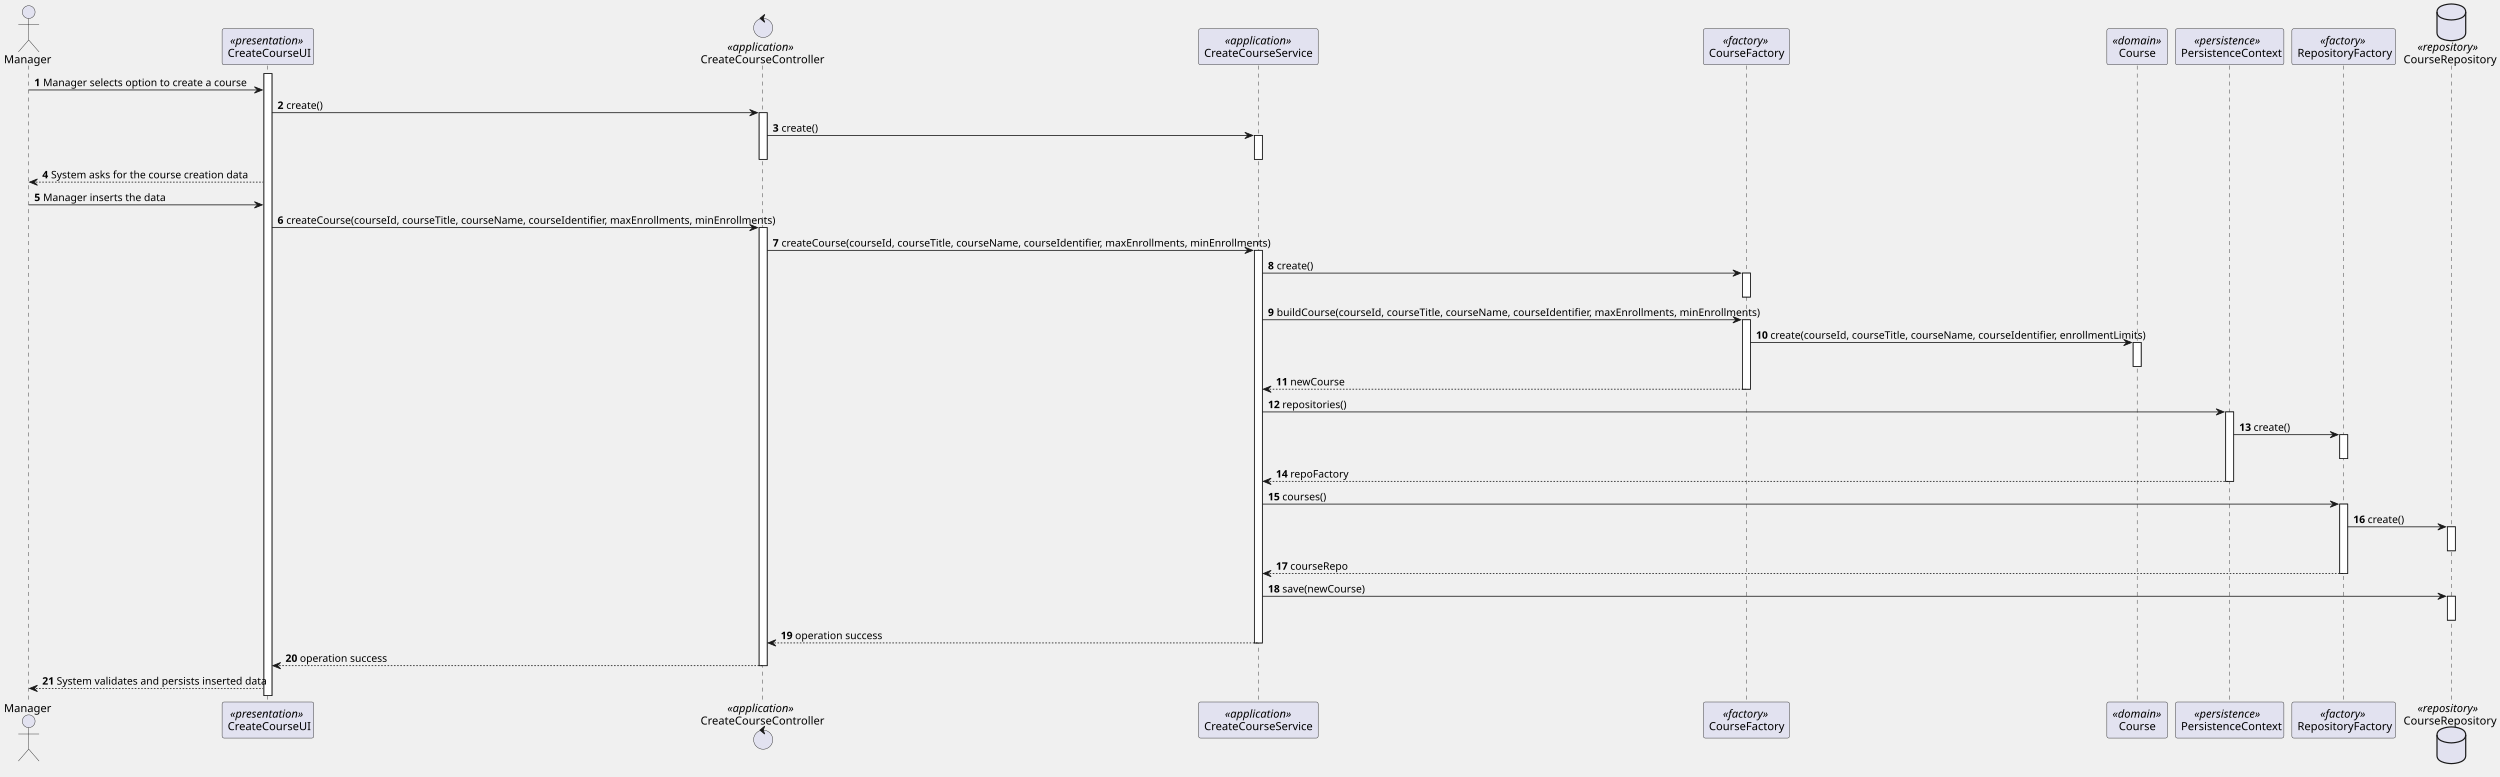
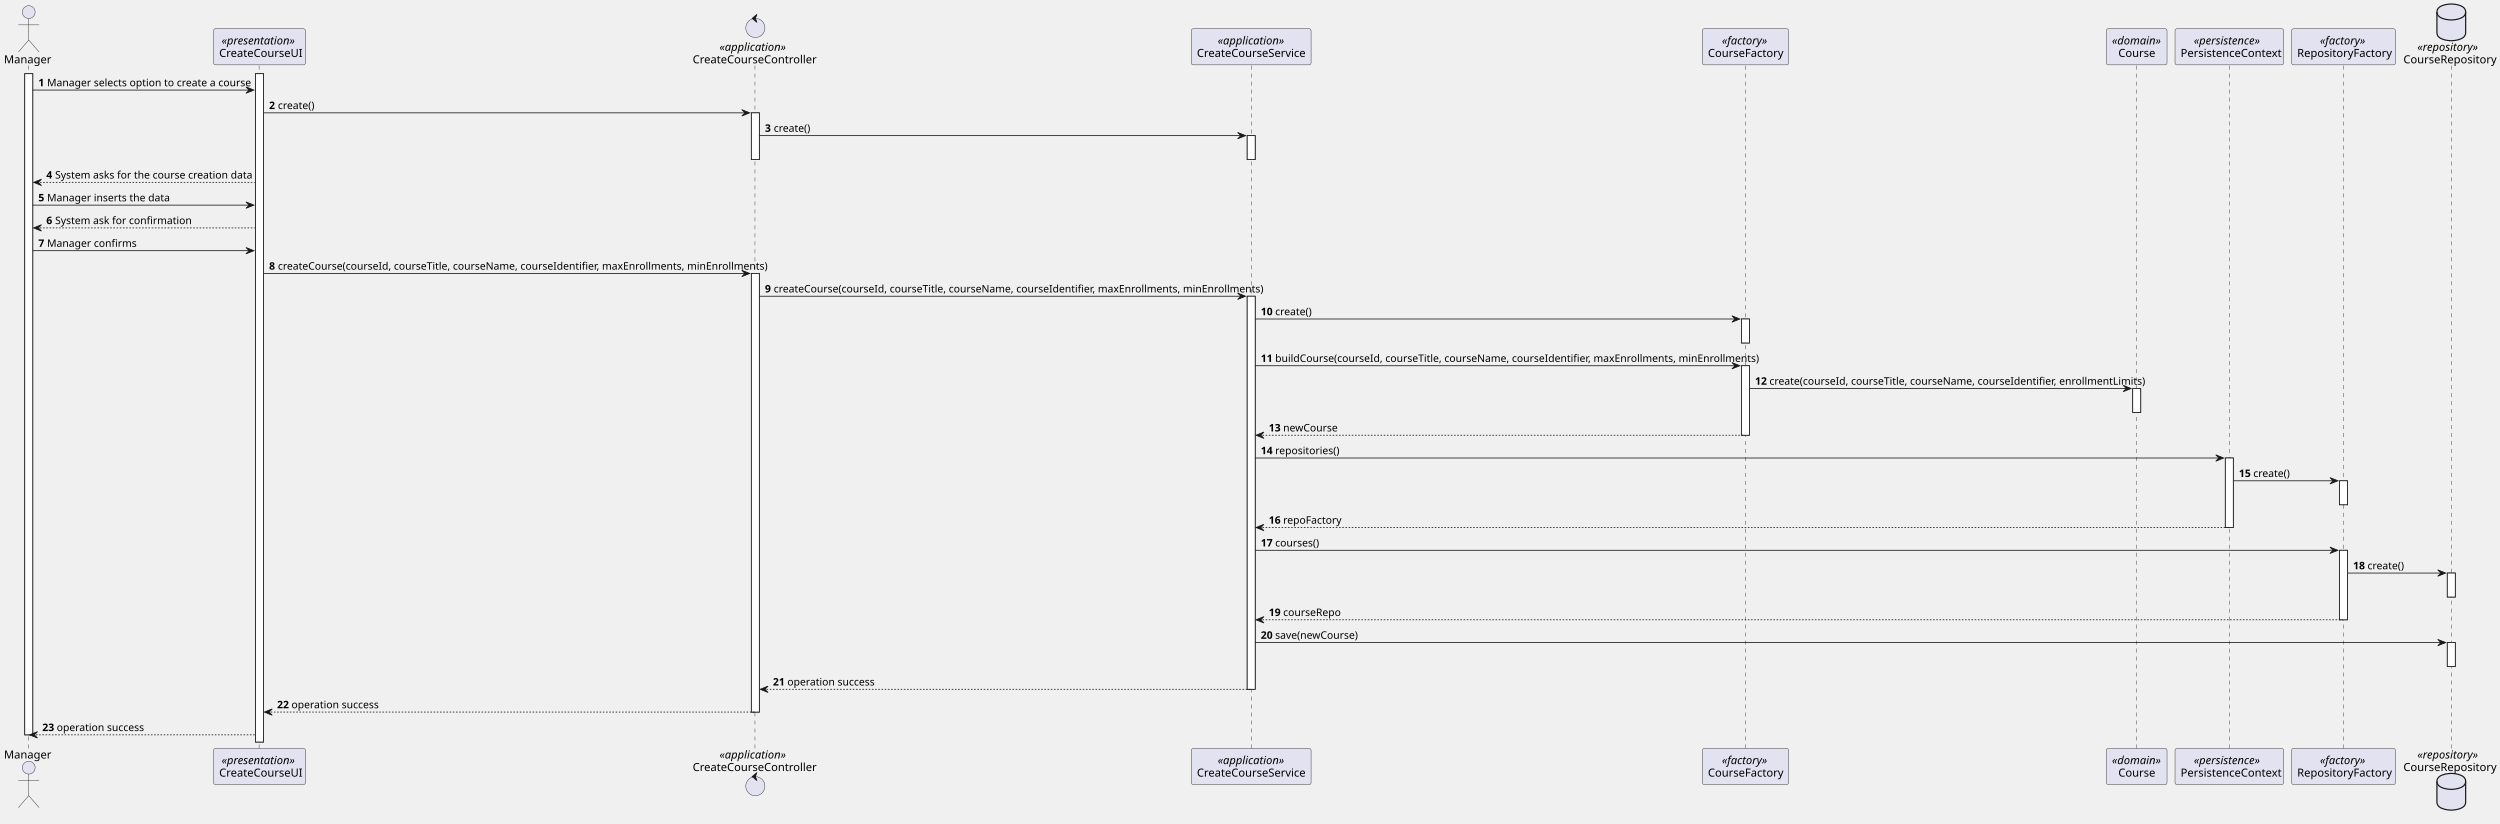
- <svg xmlns="http://www.w3.org/2000/svg" contentStyleType="text/css" height="974px" preserveAspectRatio="none" style="width:3135px;height:974px;background:#FFFFFF;" version="1.1" viewBox="0 0 3135 974" width="3135px" zoomAndPan="magnify">
+ <svg xmlns="http://www.w3.org/2000/svg" contentStyleType="text/css" height="1031px" preserveAspectRatio="none" style="width:3131px;height:1031px;background:#FFFFFF;" version="1.1" viewBox="0 0 3131 1031" width="3131px" zoomAndPan="magnify">
  <defs />
  <g>
-     <rect fill="#FFFFFF" height="779.992" style="stroke:#181818;stroke-width:1.0;" width="10" x="331" y="92.281" />
-     <rect fill="#FFFFFF" height="58.523" style="stroke:#181818;stroke-width:1.0;" width="10" x="952" y="141.328" />
-     <rect fill="#FFFFFF" height="549.328" style="stroke:#181818;stroke-width:1.0;" width="10" x="952" y="285.422" />
-     <rect fill="#FFFFFF" height="30" style="stroke:#181818;stroke-width:1.0;" width="10" x="1573" y="169.852" />
-     <rect fill="#FFFFFF" height="492.281" style="stroke:#181818;stroke-width:1.0;" width="10" x="1573" y="313.945" />
-     <rect fill="#FFFFFF" height="30" style="stroke:#181818;stroke-width:1.0;" width="10" x="2185" y="342.469" />
-     <rect fill="#FFFFFF" height="87.047" style="stroke:#181818;stroke-width:1.0;" width="10" x="2185" y="400.992" />
-     <rect fill="#FFFFFF" height="30" style="stroke:#181818;stroke-width:1.0;" width="10" x="2675" y="429.516" />
-     <rect fill="#FFFFFF" height="87.047" style="stroke:#181818;stroke-width:1.0;" width="10" x="2791" y="516.562" />
-     <rect fill="#FFFFFF" height="30" style="stroke:#181818;stroke-width:1.0;" width="10" x="2934" y="545.086" />
-     <rect fill="#FFFFFF" height="87.047" style="stroke:#181818;stroke-width:1.0;" width="10" x="2934" y="632.133" />
-     <rect fill="#FFFFFF" height="30" style="stroke:#181818;stroke-width:1.0;" width="10" x="3069" y="660.656" />
-     <rect fill="#FFFFFF" height="30" style="stroke:#181818;stroke-width:1.0;" width="10" x="3069" y="747.703" />
-     <line style="stroke:#181818;stroke-width:0.5;stroke-dasharray:5.0,5.0;" x1="36" x2="36" y1="82.281" y2="881.273" />
-     <line style="stroke:#181818;stroke-width:0.5;stroke-dasharray:5.0,5.0;" x1="335.5" x2="335.5" y1="82.281" y2="881.273" />
-     <line style="stroke:#181818;stroke-width:0.5;stroke-dasharray:5.0,5.0;" x1="956.5" x2="956.5" y1="82.281" y2="881.273" />
-     <line style="stroke:#181818;stroke-width:0.5;stroke-dasharray:5.0,5.0;" x1="1578" x2="1578" y1="82.281" y2="881.273" />
-     <line style="stroke:#181818;stroke-width:0.5;stroke-dasharray:5.0,5.0;" x1="2190" x2="2190" y1="82.281" y2="881.273" />
-     <line style="stroke:#181818;stroke-width:0.5;stroke-dasharray:5.0,5.0;" x1="2680" x2="2680" y1="82.281" y2="881.273" />
-     <line style="stroke:#181818;stroke-width:0.5;stroke-dasharray:5.0,5.0;" x1="2796" x2="2796" y1="82.281" y2="881.273" />
-     <line style="stroke:#181818;stroke-width:0.5;stroke-dasharray:5.0,5.0;" x1="2939" x2="2939" y1="82.281" y2="881.273" />
-     <line style="stroke:#181818;stroke-width:0.5;stroke-dasharray:5.0,5.0;" x1="3074" x2="3074" y1="82.281" y2="881.273" />
+     <rect fill="#FFFFFF" height="828.039" style="stroke:#181818;stroke-width:1.0;" width="10" x="31" y="92.281" />
+     <rect fill="#FFFFFF" height="837.039" style="stroke:#181818;stroke-width:1.0;" width="10" x="320" y="92.281" />
+     <rect fill="#FFFFFF" height="58.523" style="stroke:#181818;stroke-width:1.0;" width="10" x="941" y="141.328" />
+     <rect fill="#FFFFFF" height="549.328" style="stroke:#181818;stroke-width:1.0;" width="10" x="941" y="342.469" />
+     <rect fill="#FFFFFF" height="30" style="stroke:#181818;stroke-width:1.0;" width="10" x="1562" y="169.852" />
+     <rect fill="#FFFFFF" height="492.281" style="stroke:#181818;stroke-width:1.0;" width="10" x="1562" y="370.992" />
+     <rect fill="#FFFFFF" height="30" style="stroke:#181818;stroke-width:1.0;" width="10" x="2181" y="399.516" />
+     <rect fill="#FFFFFF" height="87.047" style="stroke:#181818;stroke-width:1.0;" width="10" x="2181" y="458.039" />
+     <rect fill="#FFFFFF" height="30" style="stroke:#181818;stroke-width:1.0;" width="10" x="2671" y="486.562" />
+     <rect fill="#FFFFFF" height="87.047" style="stroke:#181818;stroke-width:1.0;" width="10" x="2787" y="573.609" />
+     <rect fill="#FFFFFF" height="30" style="stroke:#181818;stroke-width:1.0;" width="10" x="2930" y="602.133" />
+     <rect fill="#FFFFFF" height="87.047" style="stroke:#181818;stroke-width:1.0;" width="10" x="2930" y="689.18" />
+     <rect fill="#FFFFFF" height="30" style="stroke:#181818;stroke-width:1.0;" width="10" x="3065" y="717.703" />
+     <rect fill="#FFFFFF" height="30" style="stroke:#181818;stroke-width:1.0;" width="10" x="3065" y="804.75" />
+     <line style="stroke:#181818;stroke-width:0.5;stroke-dasharray:5.0,5.0;" x1="36" x2="36" y1="82.281" y2="938.32" />
+     <line style="stroke:#181818;stroke-width:0.5;stroke-dasharray:5.0,5.0;" x1="324.5" x2="324.5" y1="82.281" y2="938.32" />
+     <line style="stroke:#181818;stroke-width:0.5;stroke-dasharray:5.0,5.0;" x1="945.5" x2="945.5" y1="82.281" y2="938.32" />
+     <line style="stroke:#181818;stroke-width:0.5;stroke-dasharray:5.0,5.0;" x1="1567" x2="1567" y1="82.281" y2="938.32" />
+     <line style="stroke:#181818;stroke-width:0.5;stroke-dasharray:5.0,5.0;" x1="2186" x2="2186" y1="82.281" y2="938.32" />
+     <line style="stroke:#181818;stroke-width:0.5;stroke-dasharray:5.0,5.0;" x1="2676" x2="2676" y1="82.281" y2="938.32" />
+     <line style="stroke:#181818;stroke-width:0.5;stroke-dasharray:5.0,5.0;" x1="2792" x2="2792" y1="82.281" y2="938.32" />
+     <line style="stroke:#181818;stroke-width:0.5;stroke-dasharray:5.0,5.0;" x1="2935" x2="2935" y1="82.281" y2="938.32" />
+     <line style="stroke:#181818;stroke-width:0.5;stroke-dasharray:5.0,5.0;" x1="3070" x2="3070" y1="82.281" y2="938.32" />
    <text fill="#000000" font-family="sans-serif" font-size="14" lengthAdjust="spacing" textLength="56" x="5" y="79.314">Manager</text>
    <ellipse cx="36" cy="15.141" fill="#E2E2F0" rx="8" ry="8" style="stroke:#181818;stroke-width:0.5;" />
    <path d="M36,23.141 L36,50.141 M23,31.141 L49,31.141 M36,50.141 L23,65.141 M36,50.141 L49,65.141 " fill="none" style="stroke:#181818;stroke-width:0.5;" />
-     <text fill="#000000" font-family="sans-serif" font-size="14" lengthAdjust="spacing" textLength="56" x="5" y="892.947">Manager</text>
-     <ellipse cx="36" cy="904.414" fill="#E2E2F0" rx="8" ry="8" style="stroke:#181818;stroke-width:0.5;" />
-     <path d="M36,912.414 L36,939.414 M23,920.414 L49,920.414 M36,939.414 L23,954.414 M36,939.414 L49,954.414 " fill="none" style="stroke:#181818;stroke-width:0.5;" />
-     <rect fill="#E2E2F0" height="45.281" rx="2.5" ry="2.5" style="stroke:#181818;stroke-width:0.5;" width="115" x="278.5" y="36" />
-     <text fill="#000000" font-family="sans-serif" font-size="14" font-style="italic" lengthAdjust="spacing" textLength="95" x="288.5" y="55.674">«presentation»</text>
-     <text fill="#000000" font-family="sans-serif" font-size="14" lengthAdjust="spacing" textLength="101" x="285.5" y="71.314">CreateCourseUI</text>
-     <rect fill="#E2E2F0" height="45.281" rx="2.5" ry="2.5" style="stroke:#181818;stroke-width:0.5;" width="115" x="278.5" y="880.273" />
-     <text fill="#000000" font-family="sans-serif" font-size="14" font-style="italic" lengthAdjust="spacing" textLength="95" x="288.5" y="899.947">«presentation»</text>
-     <text fill="#000000" font-family="sans-serif" font-size="14" lengthAdjust="spacing" textLength="101" x="285.5" y="915.588">CreateCourseUI</text>
-     <text fill="#000000" font-family="sans-serif" font-size="14" font-style="italic" lengthAdjust="spacing" textLength="84" x="912" y="63.674">«application»</text>
-     <text fill="#000000" font-family="sans-serif" font-size="14" lengthAdjust="spacing" textLength="151" x="878.5" y="79.314">CreateCourseController</text>
-     <ellipse cx="957" cy="35" fill="#E2E2F0" rx="12" ry="12" style="stroke:#181818;stroke-width:0.5;" />
-     <polygon fill="#181818" points="953,23,959,18,957,23,959,28,953,23" style="stroke:#181818;stroke-width:1.0;" />
-     <text fill="#000000" font-family="sans-serif" font-size="14" font-style="italic" lengthAdjust="spacing" textLength="84" x="912" y="892.947">«application»</text>
-     <text fill="#000000" font-family="sans-serif" font-size="14" lengthAdjust="spacing" textLength="151" x="878.5" y="908.588">CreateCourseController</text>
-     <ellipse cx="957" cy="927.555" fill="#E2E2F0" rx="12" ry="12" style="stroke:#181818;stroke-width:0.5;" />
-     <polygon fill="#181818" points="953,915.555,959,910.555,957,915.555,959,920.555,953,915.555" style="stroke:#181818;stroke-width:1.0;" />
-     <rect fill="#E2E2F0" height="45.281" rx="2.5" ry="2.5" style="stroke:#181818;stroke-width:0.5;" width="150" x="1503" y="36" />
-     <text fill="#000000" font-family="sans-serif" font-size="14" font-style="italic" lengthAdjust="spacing" textLength="84" x="1536" y="55.674">«application»</text>
-     <text fill="#000000" font-family="sans-serif" font-size="14" lengthAdjust="spacing" textLength="136" x="1510" y="71.314">CreateCourseService</text>
-     <rect fill="#E2E2F0" height="45.281" rx="2.5" ry="2.5" style="stroke:#181818;stroke-width:0.5;" width="150" x="1503" y="880.273" />
-     <text fill="#000000" font-family="sans-serif" font-size="14" font-style="italic" lengthAdjust="spacing" textLength="84" x="1536" y="899.947">«application»</text>
-     <text fill="#000000" font-family="sans-serif" font-size="14" lengthAdjust="spacing" textLength="136" x="1510" y="915.588">CreateCourseService</text>
-     <rect fill="#E2E2F0" height="45.281" rx="2.5" ry="2.5" style="stroke:#181818;stroke-width:0.5;" width="108" x="2136" y="36" />
-     <text fill="#000000" font-family="sans-serif" font-size="14" font-style="italic" lengthAdjust="spacing" textLength="59" x="2160.5" y="55.674">«factory»</text>
-     <text fill="#000000" font-family="sans-serif" font-size="14" lengthAdjust="spacing" textLength="94" x="2143" y="71.314">CourseFactory</text>
-     <rect fill="#E2E2F0" height="45.281" rx="2.5" ry="2.5" style="stroke:#181818;stroke-width:0.5;" width="108" x="2136" y="880.273" />
-     <text fill="#000000" font-family="sans-serif" font-size="14" font-style="italic" lengthAdjust="spacing" textLength="59" x="2160.5" y="899.947">«factory»</text>
-     <text fill="#000000" font-family="sans-serif" font-size="14" lengthAdjust="spacing" textLength="94" x="2143" y="915.588">CourseFactory</text>
-     <rect fill="#E2E2F0" height="45.281" rx="2.5" ry="2.5" style="stroke:#181818;stroke-width:0.5;" width="76" x="2642" y="36" />
-     <text fill="#000000" font-family="sans-serif" font-size="14" font-style="italic" lengthAdjust="spacing" textLength="62" x="2649" y="55.674">«domain»</text>
-     <text fill="#000000" font-family="sans-serif" font-size="14" lengthAdjust="spacing" textLength="46" x="2657" y="71.314">Course</text>
-     <rect fill="#E2E2F0" height="45.281" rx="2.5" ry="2.5" style="stroke:#181818;stroke-width:0.5;" width="76" x="2642" y="880.273" />
-     <text fill="#000000" font-family="sans-serif" font-size="14" font-style="italic" lengthAdjust="spacing" textLength="62" x="2649" y="899.947">«domain»</text>
-     <text fill="#000000" font-family="sans-serif" font-size="14" lengthAdjust="spacing" textLength="46" x="2657" y="915.588">Course</text>
-     <rect fill="#E2E2F0" height="45.281" rx="2.5" ry="2.5" style="stroke:#181818;stroke-width:0.5;" width="136" x="2728" y="36" />
-     <text fill="#000000" font-family="sans-serif" font-size="14" font-style="italic" lengthAdjust="spacing" textLength="89" x="2751.5" y="55.674">«persistence»</text>
-     <text fill="#000000" font-family="sans-serif" font-size="14" lengthAdjust="spacing" textLength="122" x="2735" y="71.314">PersistenceContext</text>
-     <rect fill="#E2E2F0" height="45.281" rx="2.5" ry="2.5" style="stroke:#181818;stroke-width:0.5;" width="136" x="2728" y="880.273" />
-     <text fill="#000000" font-family="sans-serif" font-size="14" font-style="italic" lengthAdjust="spacing" textLength="89" x="2751.5" y="899.947">«persistence»</text>
-     <text fill="#000000" font-family="sans-serif" font-size="14" lengthAdjust="spacing" textLength="122" x="2735" y="915.588">PersistenceContext</text>
-     <rect fill="#E2E2F0" height="45.281" rx="2.5" ry="2.5" style="stroke:#181818;stroke-width:0.5;" width="130" x="2874" y="36" />
-     <text fill="#000000" font-family="sans-serif" font-size="14" font-style="italic" lengthAdjust="spacing" textLength="59" x="2909.5" y="55.674">«factory»</text>
-     <text fill="#000000" font-family="sans-serif" font-size="14" lengthAdjust="spacing" textLength="116" x="2881" y="71.314">RepositoryFactory</text>
-     <rect fill="#E2E2F0" height="45.281" rx="2.5" ry="2.5" style="stroke:#181818;stroke-width:0.5;" width="130" x="2874" y="880.273" />
-     <text fill="#000000" font-family="sans-serif" font-size="14" font-style="italic" lengthAdjust="spacing" textLength="59" x="2909.5" y="899.947">«factory»</text>
-     <text fill="#000000" font-family="sans-serif" font-size="14" lengthAdjust="spacing" textLength="116" x="2881" y="915.588">RepositoryFactory</text>
-     <text fill="#000000" font-family="sans-serif" font-size="14" font-style="italic" lengthAdjust="spacing" textLength="79" x="3031.5" y="63.674">«repository»</text>
-     <text fill="#000000" font-family="sans-serif" font-size="14" lengthAdjust="spacing" textLength="114" x="3014" y="79.314">CourseRepository</text>
-     <path d="M3056,15 C3056,5 3074,5 3074,5 C3074,5 3092,5 3092,15 L3092,41 C3092,51 3074,51 3074,51 C3074,51 3056,51 3056,41 L3056,15 " fill="#E2E2F0" style="stroke:#181818;stroke-width:1.5;" />
-     <path d="M3056,15 C3056,25 3074,25 3074,25 C3074,25 3092,25 3092,15 " fill="none" style="stroke:#181818;stroke-width:1.5;" />
-     <text fill="#000000" font-family="sans-serif" font-size="14" font-style="italic" lengthAdjust="spacing" textLength="79" x="3031.5" y="892.947">«repository»</text>
-     <text fill="#000000" font-family="sans-serif" font-size="14" lengthAdjust="spacing" textLength="114" x="3014" y="908.588">CourseRepository</text>
-     <path d="M3056,921.555 C3056,911.555 3074,911.555 3074,911.555 C3074,911.555 3092,911.555 3092,921.555 L3092,947.555 C3092,957.555 3074,957.555 3074,957.555 C3074,957.555 3056,957.555 3056,947.555 L3056,921.555 " fill="#E2E2F0" style="stroke:#181818;stroke-width:1.5;" />
-     <path d="M3056,921.555 C3056,931.555 3074,931.555 3074,931.555 C3074,931.555 3092,931.555 3092,921.555 " fill="none" style="stroke:#181818;stroke-width:1.5;" />
-     <rect fill="#FFFFFF" height="779.992" style="stroke:#181818;stroke-width:1.0;" width="10" x="331" y="92.281" />
-     <rect fill="#FFFFFF" height="58.523" style="stroke:#181818;stroke-width:1.0;" width="10" x="952" y="141.328" />
-     <rect fill="#FFFFFF" height="549.328" style="stroke:#181818;stroke-width:1.0;" width="10" x="952" y="285.422" />
-     <rect fill="#FFFFFF" height="30" style="stroke:#181818;stroke-width:1.0;" width="10" x="1573" y="169.852" />
-     <rect fill="#FFFFFF" height="492.281" style="stroke:#181818;stroke-width:1.0;" width="10" x="1573" y="313.945" />
-     <rect fill="#FFFFFF" height="30" style="stroke:#181818;stroke-width:1.0;" width="10" x="2185" y="342.469" />
-     <rect fill="#FFFFFF" height="87.047" style="stroke:#181818;stroke-width:1.0;" width="10" x="2185" y="400.992" />
-     <rect fill="#FFFFFF" height="30" style="stroke:#181818;stroke-width:1.0;" width="10" x="2675" y="429.516" />
-     <rect fill="#FFFFFF" height="87.047" style="stroke:#181818;stroke-width:1.0;" width="10" x="2791" y="516.562" />
-     <rect fill="#FFFFFF" height="30" style="stroke:#181818;stroke-width:1.0;" width="10" x="2934" y="545.086" />
-     <rect fill="#FFFFFF" height="87.047" style="stroke:#181818;stroke-width:1.0;" width="10" x="2934" y="632.133" />
-     <rect fill="#FFFFFF" height="30" style="stroke:#181818;stroke-width:1.0;" width="10" x="3069" y="660.656" />
-     <rect fill="#FFFFFF" height="30" style="stroke:#181818;stroke-width:1.0;" width="10" x="3069" y="747.703" />
-     <polygon fill="#181818" points="319,108.805,329,112.805,319,116.805,323,112.805" style="stroke:#181818;stroke-width:1.0;" />
-     <line style="stroke:#181818;stroke-width:1.0;" x1="36" x2="325" y1="112.805" y2="112.805" />
-     <text fill="#000000" font-family="sans-serif" font-size="13" font-weight="bold" lengthAdjust="spacing" textLength="7" x="43" y="108.05">1</text>
-     <text fill="#000000" font-family="sans-serif" font-size="13" lengthAdjust="spacing" textLength="244" x="54" y="108.05">Manager selects option to create a course</text>
-     <polygon fill="#181818" points="940,137.328,950,141.328,940,145.328,944,141.328" style="stroke:#181818;stroke-width:1.0;" />
-     <line style="stroke:#181818;stroke-width:1.0;" x1="341" x2="946" y1="141.328" y2="141.328" />
-     <text fill="#000000" font-family="sans-serif" font-size="13" font-weight="bold" lengthAdjust="spacing" textLength="7" x="348" y="136.573">2</text>
-     <text fill="#000000" font-family="sans-serif" font-size="13" lengthAdjust="spacing" textLength="44" x="359" y="136.573">create()</text>
-     <polygon fill="#181818" points="1561,165.852,1571,169.852,1561,173.852,1565,169.852" style="stroke:#181818;stroke-width:1.0;" />
-     <line style="stroke:#181818;stroke-width:1.0;" x1="962" x2="1567" y1="169.852" y2="169.852" />
-     <text fill="#000000" font-family="sans-serif" font-size="13" font-weight="bold" lengthAdjust="spacing" textLength="7" x="969" y="165.097">3</text>
-     <text fill="#000000" font-family="sans-serif" font-size="13" lengthAdjust="spacing" textLength="44" x="980" y="165.097">create()</text>
-     <polygon fill="#181818" points="47,224.375,37,228.375,47,232.375,43,228.375" style="stroke:#181818;stroke-width:1.0;" />
-     <line style="stroke:#181818;stroke-width:1.0;stroke-dasharray:2.0,2.0;" x1="41" x2="330" y1="228.375" y2="228.375" />
-     <text fill="#000000" font-family="sans-serif" font-size="13" font-weight="bold" lengthAdjust="spacing" textLength="7" x="53" y="223.62">4</text>
-     <text fill="#000000" font-family="sans-serif" font-size="13" lengthAdjust="spacing" textLength="239" x="64" y="223.62">System asks for the course creation data</text>
-     <polygon fill="#181818" points="319,252.898,329,256.898,319,260.898,323,256.898" style="stroke:#181818;stroke-width:1.0;" />
-     <line style="stroke:#181818;stroke-width:1.0;" x1="36" x2="325" y1="256.898" y2="256.898" />
-     <text fill="#000000" font-family="sans-serif" font-size="13" font-weight="bold" lengthAdjust="spacing" textLength="7" x="43" y="252.144">5</text>
-     <text fill="#000000" font-family="sans-serif" font-size="13" lengthAdjust="spacing" textLength="144" x="54" y="252.144">Manager inserts the data</text>
-     <polygon fill="#181818" points="940,281.422,950,285.422,940,289.422,944,285.422" style="stroke:#181818;stroke-width:1.0;" />
-     <line style="stroke:#181818;stroke-width:1.0;" x1="341" x2="946" y1="285.422" y2="285.422" />
-     <text fill="#000000" font-family="sans-serif" font-size="13" font-weight="bold" lengthAdjust="spacing" textLength="7" x="348" y="280.667">6</text>
-     <text fill="#000000" font-family="sans-serif" font-size="13" lengthAdjust="spacing" textLength="581" x="359" y="280.667">createCourse(courseId, courseTitle, courseName, courseIdentifier, maxEnrollments, minEnrollments)</text>
-     <polygon fill="#181818" points="1561,309.945,1571,313.945,1561,317.945,1565,313.945" style="stroke:#181818;stroke-width:1.0;" />
-     <line style="stroke:#181818;stroke-width:1.0;" x1="962" x2="1567" y1="313.945" y2="313.945" />
-     <text fill="#000000" font-family="sans-serif" font-size="13" font-weight="bold" lengthAdjust="spacing" textLength="7" x="969" y="309.19">7</text>
-     <text fill="#000000" font-family="sans-serif" font-size="13" lengthAdjust="spacing" textLength="581" x="980" y="309.19">createCourse(courseId, courseTitle, courseName, courseIdentifier, maxEnrollments, minEnrollments)</text>
-     <polygon fill="#181818" points="2173,338.469,2183,342.469,2173,346.469,2177,342.469" style="stroke:#181818;stroke-width:1.0;" />
-     <line style="stroke:#181818;stroke-width:1.0;" x1="1583" x2="2179" y1="342.469" y2="342.469" />
-     <text fill="#000000" font-family="sans-serif" font-size="13" font-weight="bold" lengthAdjust="spacing" textLength="7" x="1590" y="337.714">8</text>
-     <text fill="#000000" font-family="sans-serif" font-size="13" lengthAdjust="spacing" textLength="44" x="1601" y="337.714">create()</text>
-     <polygon fill="#181818" points="2173,396.992,2183,400.992,2173,404.992,2177,400.992" style="stroke:#181818;stroke-width:1.0;" />
-     <line style="stroke:#181818;stroke-width:1.0;" x1="1583" x2="2179" y1="400.992" y2="400.992" />
-     <text fill="#000000" font-family="sans-serif" font-size="13" font-weight="bold" lengthAdjust="spacing" textLength="7" x="1590" y="396.237">9</text>
-     <text fill="#000000" font-family="sans-serif" font-size="13" lengthAdjust="spacing" textLength="572" x="1601" y="396.237">buildCourse(courseId, courseTitle, courseName, courseIdentifier, maxEnrollments, minEnrollments)</text>
-     <polygon fill="#181818" points="2663,425.516,2673,429.516,2663,433.516,2667,429.516" style="stroke:#181818;stroke-width:1.0;" />
-     <line style="stroke:#181818;stroke-width:1.0;" x1="2195" x2="2669" y1="429.516" y2="429.516" />
-     <text fill="#000000" font-family="sans-serif" font-size="13" font-weight="bold" lengthAdjust="spacing" textLength="14" x="2202" y="424.761">10</text>
-     <text fill="#000000" font-family="sans-serif" font-size="13" lengthAdjust="spacing" textLength="443" x="2220" y="424.761">create(courseId, courseTitle, courseName, courseIdentifier, enrollmentLimits)</text>
-     <polygon fill="#181818" points="1594,484.039,1584,488.039,1594,492.039,1590,488.039" style="stroke:#181818;stroke-width:1.0;" />
-     <line style="stroke:#181818;stroke-width:1.0;stroke-dasharray:2.0,2.0;" x1="1588" x2="2189" y1="488.039" y2="488.039" />
-     <text fill="#000000" font-family="sans-serif" font-size="13" font-weight="bold" lengthAdjust="spacing" textLength="14" x="1600" y="483.284">11</text>
-     <text fill="#000000" font-family="sans-serif" font-size="13" lengthAdjust="spacing" textLength="64" x="1618" y="483.284">newCourse</text>
-     <polygon fill="#181818" points="2779,512.562,2789,516.562,2779,520.562,2783,516.562" style="stroke:#181818;stroke-width:1.0;" />
-     <line style="stroke:#181818;stroke-width:1.0;" x1="1583" x2="2785" y1="516.562" y2="516.562" />
-     <text fill="#000000" font-family="sans-serif" font-size="13" font-weight="bold" lengthAdjust="spacing" textLength="14" x="1590" y="511.808">12</text>
-     <text fill="#000000" font-family="sans-serif" font-size="13" lengthAdjust="spacing" textLength="75" x="1608" y="511.808">repositories()</text>
-     <polygon fill="#181818" points="2922,541.086,2932,545.086,2922,549.086,2926,545.086" style="stroke:#181818;stroke-width:1.0;" />
-     <line style="stroke:#181818;stroke-width:1.0;" x1="2801" x2="2928" y1="545.086" y2="545.086" />
-     <text fill="#000000" font-family="sans-serif" font-size="13" font-weight="bold" lengthAdjust="spacing" textLength="14" x="2808" y="540.331">13</text>
-     <text fill="#000000" font-family="sans-serif" font-size="13" lengthAdjust="spacing" textLength="44" x="2826" y="540.331">create()</text>
-     <polygon fill="#181818" points="1594,599.609,1584,603.609,1594,607.609,1590,603.609" style="stroke:#181818;stroke-width:1.0;" />
-     <line style="stroke:#181818;stroke-width:1.0;stroke-dasharray:2.0,2.0;" x1="1588" x2="2795" y1="603.609" y2="603.609" />
-     <text fill="#000000" font-family="sans-serif" font-size="13" font-weight="bold" lengthAdjust="spacing" textLength="14" x="1600" y="598.855">14</text>
-     <text fill="#000000" font-family="sans-serif" font-size="13" lengthAdjust="spacing" textLength="69" x="1618" y="598.855">repoFactory</text>
-     <polygon fill="#181818" points="2922,628.133,2932,632.133,2922,636.133,2926,632.133" style="stroke:#181818;stroke-width:1.0;" />
-     <line style="stroke:#181818;stroke-width:1.0;" x1="1583" x2="2928" y1="632.133" y2="632.133" />
-     <text fill="#000000" font-family="sans-serif" font-size="13" font-weight="bold" lengthAdjust="spacing" textLength="14" x="1590" y="627.378">15</text>
-     <text fill="#000000" font-family="sans-serif" font-size="13" lengthAdjust="spacing" textLength="54" x="1608" y="627.378">courses()</text>
-     <polygon fill="#181818" points="3057,656.656,3067,660.656,3057,664.656,3061,660.656" style="stroke:#181818;stroke-width:1.0;" />
-     <line style="stroke:#181818;stroke-width:1.0;" x1="2944" x2="3063" y1="660.656" y2="660.656" />
-     <text fill="#000000" font-family="sans-serif" font-size="13" font-weight="bold" lengthAdjust="spacing" textLength="14" x="2951" y="655.901">16</text>
-     <text fill="#000000" font-family="sans-serif" font-size="13" lengthAdjust="spacing" textLength="44" x="2969" y="655.901">create()</text>
-     <polygon fill="#181818" points="1594,715.18,1584,719.18,1594,723.18,1590,719.18" style="stroke:#181818;stroke-width:1.0;" />
-     <line style="stroke:#181818;stroke-width:1.0;stroke-dasharray:2.0,2.0;" x1="1588" x2="2938" y1="719.18" y2="719.18" />
-     <text fill="#000000" font-family="sans-serif" font-size="13" font-weight="bold" lengthAdjust="spacing" textLength="14" x="1600" y="714.425">17</text>
-     <text fill="#000000" font-family="sans-serif" font-size="13" lengthAdjust="spacing" textLength="69" x="1618" y="714.425">courseRepo</text>
-     <polygon fill="#181818" points="3057,743.703,3067,747.703,3057,751.703,3061,747.703" style="stroke:#181818;stroke-width:1.0;" />
-     <line style="stroke:#181818;stroke-width:1.0;" x1="1583" x2="3063" y1="747.703" y2="747.703" />
-     <text fill="#000000" font-family="sans-serif" font-size="13" font-weight="bold" lengthAdjust="spacing" textLength="14" x="1590" y="742.948">18</text>
-     <text fill="#000000" font-family="sans-serif" font-size="13" lengthAdjust="spacing" textLength="98" x="1608" y="742.948">save(newCourse)</text>
-     <polygon fill="#181818" points="973,802.227,963,806.227,973,810.227,969,806.227" style="stroke:#181818;stroke-width:1.0;" />
-     <line style="stroke:#181818;stroke-width:1.0;stroke-dasharray:2.0,2.0;" x1="967" x2="1577" y1="806.227" y2="806.227" />
-     <text fill="#000000" font-family="sans-serif" font-size="13" font-weight="bold" lengthAdjust="spacing" textLength="14" x="979" y="801.472">19</text>
-     <text fill="#000000" font-family="sans-serif" font-size="13" lengthAdjust="spacing" textLength="106" x="997" y="801.472">operation success</text>
-     <polygon fill="#181818" points="352,830.75,342,834.75,352,838.75,348,834.75" style="stroke:#181818;stroke-width:1.0;" />
-     <line style="stroke:#181818;stroke-width:1.0;stroke-dasharray:2.0,2.0;" x1="346" x2="956" y1="834.75" y2="834.75" />
-     <text fill="#000000" font-family="sans-serif" font-size="13" font-weight="bold" lengthAdjust="spacing" textLength="14" x="358" y="829.995">20</text>
-     <text fill="#000000" font-family="sans-serif" font-size="13" lengthAdjust="spacing" textLength="106" x="376" y="829.995">operation success</text>
-     <polygon fill="#181818" points="47,859.273,37,863.273,47,867.273,43,863.273" style="stroke:#181818;stroke-width:1.0;" />
-     <line style="stroke:#181818;stroke-width:1.0;stroke-dasharray:2.0,2.0;" x1="41" x2="330" y1="863.273" y2="863.273" />
-     <text fill="#000000" font-family="sans-serif" font-size="13" font-weight="bold" lengthAdjust="spacing" textLength="14" x="53" y="858.519">21</text>
-     <text fill="#000000" font-family="sans-serif" font-size="13" lengthAdjust="spacing" textLength="253" x="71" y="858.519">System validates and persists inserted data</text>
+     <text fill="#000000" font-family="sans-serif" font-size="14" lengthAdjust="spacing" textLength="56" x="5" y="949.994">Manager</text>
+     <ellipse cx="36" cy="961.461" fill="#E2E2F0" rx="8" ry="8" style="stroke:#181818;stroke-width:0.5;" />
+     <path d="M36,969.461 L36,996.461 M23,977.461 L49,977.461 M36,996.461 L23,1011.461 M36,996.461 L49,1011.461 " fill="none" style="stroke:#181818;stroke-width:0.5;" />
+     <rect fill="#E2E2F0" height="45.281" rx="2.5" ry="2.5" style="stroke:#181818;stroke-width:0.5;" width="115" x="267.5" y="36" />
+     <text fill="#000000" font-family="sans-serif" font-size="14" font-style="italic" lengthAdjust="spacing" textLength="95" x="277.5" y="55.674">«presentation»</text>
+     <text fill="#000000" font-family="sans-serif" font-size="14" lengthAdjust="spacing" textLength="101" x="274.5" y="71.314">CreateCourseUI</text>
+     <rect fill="#E2E2F0" height="45.281" rx="2.5" ry="2.5" style="stroke:#181818;stroke-width:0.5;" width="115" x="267.5" y="937.32" />
+     <text fill="#000000" font-family="sans-serif" font-size="14" font-style="italic" lengthAdjust="spacing" textLength="95" x="277.5" y="956.994">«presentation»</text>
+     <text fill="#000000" font-family="sans-serif" font-size="14" lengthAdjust="spacing" textLength="101" x="274.5" y="972.635">CreateCourseUI</text>
+     <text fill="#000000" font-family="sans-serif" font-size="14" font-style="italic" lengthAdjust="spacing" textLength="84" x="901" y="63.674">«application»</text>
+     <text fill="#000000" font-family="sans-serif" font-size="14" lengthAdjust="spacing" textLength="151" x="867.5" y="79.314">CreateCourseController</text>
+     <ellipse cx="946" cy="35" fill="#E2E2F0" rx="12" ry="12" style="stroke:#181818;stroke-width:0.5;" />
+     <polygon fill="#181818" points="942,23,948,18,946,23,948,28,942,23" style="stroke:#181818;stroke-width:1.0;" />
+     <text fill="#000000" font-family="sans-serif" font-size="14" font-style="italic" lengthAdjust="spacing" textLength="84" x="901" y="949.994">«application»</text>
+     <text fill="#000000" font-family="sans-serif" font-size="14" lengthAdjust="spacing" textLength="151" x="867.5" y="965.635">CreateCourseController</text>
+     <ellipse cx="946" cy="984.602" fill="#E2E2F0" rx="12" ry="12" style="stroke:#181818;stroke-width:0.5;" />
+     <polygon fill="#181818" points="942,972.602,948,967.602,946,972.602,948,977.602,942,972.602" style="stroke:#181818;stroke-width:1.0;" />
+     <rect fill="#E2E2F0" height="45.281" rx="2.5" ry="2.5" style="stroke:#181818;stroke-width:0.5;" width="150" x="1492" y="36" />
+     <text fill="#000000" font-family="sans-serif" font-size="14" font-style="italic" lengthAdjust="spacing" textLength="84" x="1525" y="55.674">«application»</text>
+     <text fill="#000000" font-family="sans-serif" font-size="14" lengthAdjust="spacing" textLength="136" x="1499" y="71.314">CreateCourseService</text>
+     <rect fill="#E2E2F0" height="45.281" rx="2.5" ry="2.5" style="stroke:#181818;stroke-width:0.5;" width="150" x="1492" y="937.32" />
+     <text fill="#000000" font-family="sans-serif" font-size="14" font-style="italic" lengthAdjust="spacing" textLength="84" x="1525" y="956.994">«application»</text>
+     <text fill="#000000" font-family="sans-serif" font-size="14" lengthAdjust="spacing" textLength="136" x="1499" y="972.635">CreateCourseService</text>
+     <rect fill="#E2E2F0" height="45.281" rx="2.5" ry="2.5" style="stroke:#181818;stroke-width:0.5;" width="108" x="2132" y="36" />
+     <text fill="#000000" font-family="sans-serif" font-size="14" font-style="italic" lengthAdjust="spacing" textLength="59" x="2156.5" y="55.674">«factory»</text>
+     <text fill="#000000" font-family="sans-serif" font-size="14" lengthAdjust="spacing" textLength="94" x="2139" y="71.314">CourseFactory</text>
+     <rect fill="#E2E2F0" height="45.281" rx="2.5" ry="2.5" style="stroke:#181818;stroke-width:0.5;" width="108" x="2132" y="937.32" />
+     <text fill="#000000" font-family="sans-serif" font-size="14" font-style="italic" lengthAdjust="spacing" textLength="59" x="2156.5" y="956.994">«factory»</text>
+     <text fill="#000000" font-family="sans-serif" font-size="14" lengthAdjust="spacing" textLength="94" x="2139" y="972.635">CourseFactory</text>
+     <rect fill="#E2E2F0" height="45.281" rx="2.5" ry="2.5" style="stroke:#181818;stroke-width:0.5;" width="76" x="2638" y="36" />
+     <text fill="#000000" font-family="sans-serif" font-size="14" font-style="italic" lengthAdjust="spacing" textLength="62" x="2645" y="55.674">«domain»</text>
+     <text fill="#000000" font-family="sans-serif" font-size="14" lengthAdjust="spacing" textLength="46" x="2653" y="71.314">Course</text>
+     <rect fill="#E2E2F0" height="45.281" rx="2.5" ry="2.5" style="stroke:#181818;stroke-width:0.5;" width="76" x="2638" y="937.32" />
+     <text fill="#000000" font-family="sans-serif" font-size="14" font-style="italic" lengthAdjust="spacing" textLength="62" x="2645" y="956.994">«domain»</text>
+     <text fill="#000000" font-family="sans-serif" font-size="14" lengthAdjust="spacing" textLength="46" x="2653" y="972.635">Course</text>
+     <rect fill="#E2E2F0" height="45.281" rx="2.5" ry="2.5" style="stroke:#181818;stroke-width:0.5;" width="136" x="2724" y="36" />
+     <text fill="#000000" font-family="sans-serif" font-size="14" font-style="italic" lengthAdjust="spacing" textLength="89" x="2747.5" y="55.674">«persistence»</text>
+     <text fill="#000000" font-family="sans-serif" font-size="14" lengthAdjust="spacing" textLength="122" x="2731" y="71.314">PersistenceContext</text>
+     <rect fill="#E2E2F0" height="45.281" rx="2.5" ry="2.5" style="stroke:#181818;stroke-width:0.5;" width="136" x="2724" y="937.32" />
+     <text fill="#000000" font-family="sans-serif" font-size="14" font-style="italic" lengthAdjust="spacing" textLength="89" x="2747.5" y="956.994">«persistence»</text>
+     <text fill="#000000" font-family="sans-serif" font-size="14" lengthAdjust="spacing" textLength="122" x="2731" y="972.635">PersistenceContext</text>
+     <rect fill="#E2E2F0" height="45.281" rx="2.5" ry="2.5" style="stroke:#181818;stroke-width:0.5;" width="130" x="2870" y="36" />
+     <text fill="#000000" font-family="sans-serif" font-size="14" font-style="italic" lengthAdjust="spacing" textLength="59" x="2905.5" y="55.674">«factory»</text>
+     <text fill="#000000" font-family="sans-serif" font-size="14" lengthAdjust="spacing" textLength="116" x="2877" y="71.314">RepositoryFactory</text>
+     <rect fill="#E2E2F0" height="45.281" rx="2.5" ry="2.5" style="stroke:#181818;stroke-width:0.5;" width="130" x="2870" y="937.32" />
+     <text fill="#000000" font-family="sans-serif" font-size="14" font-style="italic" lengthAdjust="spacing" textLength="59" x="2905.5" y="956.994">«factory»</text>
+     <text fill="#000000" font-family="sans-serif" font-size="14" lengthAdjust="spacing" textLength="116" x="2877" y="972.635">RepositoryFactory</text>
+     <text fill="#000000" font-family="sans-serif" font-size="14" font-style="italic" lengthAdjust="spacing" textLength="79" x="3027.5" y="63.674">«repository»</text>
+     <text fill="#000000" font-family="sans-serif" font-size="14" lengthAdjust="spacing" textLength="114" x="3010" y="79.314">CourseRepository</text>
+     <path d="M3052,15 C3052,5 3070,5 3070,5 C3070,5 3088,5 3088,15 L3088,41 C3088,51 3070,51 3070,51 C3070,51 3052,51 3052,41 L3052,15 " fill="#E2E2F0" style="stroke:#181818;stroke-width:1.5;" />
+     <path d="M3052,15 C3052,25 3070,25 3070,25 C3070,25 3088,25 3088,15 " fill="none" style="stroke:#181818;stroke-width:1.5;" />
+     <text fill="#000000" font-family="sans-serif" font-size="14" font-style="italic" lengthAdjust="spacing" textLength="79" x="3027.5" y="949.994">«repository»</text>
+     <text fill="#000000" font-family="sans-serif" font-size="14" lengthAdjust="spacing" textLength="114" x="3010" y="965.635">CourseRepository</text>
+     <path d="M3052,978.602 C3052,968.602 3070,968.602 3070,968.602 C3070,968.602 3088,968.602 3088,978.602 L3088,1004.602 C3088,1014.602 3070,1014.602 3070,1014.602 C3070,1014.602 3052,1014.602 3052,1004.602 L3052,978.602 " fill="#E2E2F0" style="stroke:#181818;stroke-width:1.5;" />
+     <path d="M3052,978.602 C3052,988.602 3070,988.602 3070,988.602 C3070,988.602 3088,988.602 3088,978.602 " fill="none" style="stroke:#181818;stroke-width:1.5;" />
+     <rect fill="#FFFFFF" height="828.039" style="stroke:#181818;stroke-width:1.0;" width="10" x="31" y="92.281" />
+     <rect fill="#FFFFFF" height="837.039" style="stroke:#181818;stroke-width:1.0;" width="10" x="320" y="92.281" />
+     <rect fill="#FFFFFF" height="58.523" style="stroke:#181818;stroke-width:1.0;" width="10" x="941" y="141.328" />
+     <rect fill="#FFFFFF" height="549.328" style="stroke:#181818;stroke-width:1.0;" width="10" x="941" y="342.469" />
+     <rect fill="#FFFFFF" height="30" style="stroke:#181818;stroke-width:1.0;" width="10" x="1562" y="169.852" />
+     <rect fill="#FFFFFF" height="492.281" style="stroke:#181818;stroke-width:1.0;" width="10" x="1562" y="370.992" />
+     <rect fill="#FFFFFF" height="30" style="stroke:#181818;stroke-width:1.0;" width="10" x="2181" y="399.516" />
+     <rect fill="#FFFFFF" height="87.047" style="stroke:#181818;stroke-width:1.0;" width="10" x="2181" y="458.039" />
+     <rect fill="#FFFFFF" height="30" style="stroke:#181818;stroke-width:1.0;" width="10" x="2671" y="486.562" />
+     <rect fill="#FFFFFF" height="87.047" style="stroke:#181818;stroke-width:1.0;" width="10" x="2787" y="573.609" />
+     <rect fill="#FFFFFF" height="30" style="stroke:#181818;stroke-width:1.0;" width="10" x="2930" y="602.133" />
+     <rect fill="#FFFFFF" height="87.047" style="stroke:#181818;stroke-width:1.0;" width="10" x="2930" y="689.18" />
+     <rect fill="#FFFFFF" height="30" style="stroke:#181818;stroke-width:1.0;" width="10" x="3065" y="717.703" />
+     <rect fill="#FFFFFF" height="30" style="stroke:#181818;stroke-width:1.0;" width="10" x="3065" y="804.75" />
+     <polygon fill="#181818" points="308,108.805,318,112.805,308,116.805,312,112.805" style="stroke:#181818;stroke-width:1.0;" />
+     <line style="stroke:#181818;stroke-width:1.0;" x1="41" x2="314" y1="112.805" y2="112.805" />
+     <text fill="#000000" font-family="sans-serif" font-size="13" font-weight="bold" lengthAdjust="spacing" textLength="7" x="48" y="108.05">1</text>
+     <text fill="#000000" font-family="sans-serif" font-size="13" lengthAdjust="spacing" textLength="244" x="59" y="108.05">Manager selects option to create a course</text>
+     <polygon fill="#181818" points="929,137.328,939,141.328,929,145.328,933,141.328" style="stroke:#181818;stroke-width:1.0;" />
+     <line style="stroke:#181818;stroke-width:1.0;" x1="330" x2="935" y1="141.328" y2="141.328" />
+     <text fill="#000000" font-family="sans-serif" font-size="13" font-weight="bold" lengthAdjust="spacing" textLength="7" x="337" y="136.573">2</text>
+     <text fill="#000000" font-family="sans-serif" font-size="13" lengthAdjust="spacing" textLength="44" x="348" y="136.573">create()</text>
+     <polygon fill="#181818" points="1550,165.852,1560,169.852,1550,173.852,1554,169.852" style="stroke:#181818;stroke-width:1.0;" />
+     <line style="stroke:#181818;stroke-width:1.0;" x1="951" x2="1556" y1="169.852" y2="169.852" />
+     <text fill="#000000" font-family="sans-serif" font-size="13" font-weight="bold" lengthAdjust="spacing" textLength="7" x="958" y="165.097">3</text>
+     <text fill="#000000" font-family="sans-serif" font-size="13" lengthAdjust="spacing" textLength="44" x="969" y="165.097">create()</text>
+     <polygon fill="#181818" points="52,224.375,42,228.375,52,232.375,48,228.375" style="stroke:#181818;stroke-width:1.0;" />
+     <line style="stroke:#181818;stroke-width:1.0;stroke-dasharray:2.0,2.0;" x1="46" x2="319" y1="228.375" y2="228.375" />
+     <text fill="#000000" font-family="sans-serif" font-size="13" font-weight="bold" lengthAdjust="spacing" textLength="7" x="58" y="223.62">4</text>
+     <text fill="#000000" font-family="sans-serif" font-size="13" lengthAdjust="spacing" textLength="239" x="69" y="223.62">System asks for the course creation data</text>
+     <polygon fill="#181818" points="308,252.898,318,256.898,308,260.898,312,256.898" style="stroke:#181818;stroke-width:1.0;" />
+     <line style="stroke:#181818;stroke-width:1.0;" x1="41" x2="314" y1="256.898" y2="256.898" />
+     <text fill="#000000" font-family="sans-serif" font-size="13" font-weight="bold" lengthAdjust="spacing" textLength="7" x="48" y="252.144">5</text>
+     <text fill="#000000" font-family="sans-serif" font-size="13" lengthAdjust="spacing" textLength="144" x="59" y="252.144">Manager inserts the data</text>
+     <polygon fill="#181818" points="52,281.422,42,285.422,52,289.422,48,285.422" style="stroke:#181818;stroke-width:1.0;" />
+     <line style="stroke:#181818;stroke-width:1.0;stroke-dasharray:2.0,2.0;" x1="46" x2="319" y1="285.422" y2="285.422" />
+     <text fill="#000000" font-family="sans-serif" font-size="13" font-weight="bold" lengthAdjust="spacing" textLength="7" x="58" y="280.667">6</text>
+     <text fill="#000000" font-family="sans-serif" font-size="13" lengthAdjust="spacing" textLength="162" x="69" y="280.667">System ask for confirmation</text>
+     <polygon fill="#181818" points="308,309.945,318,313.945,308,317.945,312,313.945" style="stroke:#181818;stroke-width:1.0;" />
+     <line style="stroke:#181818;stroke-width:1.0;" x1="41" x2="314" y1="313.945" y2="313.945" />
+     <text fill="#000000" font-family="sans-serif" font-size="13" font-weight="bold" lengthAdjust="spacing" textLength="7" x="48" y="309.19">7</text>
+     <text fill="#000000" font-family="sans-serif" font-size="13" lengthAdjust="spacing" textLength="103" x="59" y="309.19">Manager confirms</text>
+     <polygon fill="#181818" points="929,338.469,939,342.469,929,346.469,933,342.469" style="stroke:#181818;stroke-width:1.0;" />
+     <line style="stroke:#181818;stroke-width:1.0;" x1="330" x2="935" y1="342.469" y2="342.469" />
+     <text fill="#000000" font-family="sans-serif" font-size="13" font-weight="bold" lengthAdjust="spacing" textLength="7" x="337" y="337.714">8</text>
+     <text fill="#000000" font-family="sans-serif" font-size="13" lengthAdjust="spacing" textLength="581" x="348" y="337.714">createCourse(courseId, courseTitle, courseName, courseIdentifier, maxEnrollments, minEnrollments)</text>
+     <polygon fill="#181818" points="1550,366.992,1560,370.992,1550,374.992,1554,370.992" style="stroke:#181818;stroke-width:1.0;" />
+     <line style="stroke:#181818;stroke-width:1.0;" x1="951" x2="1556" y1="370.992" y2="370.992" />
+     <text fill="#000000" font-family="sans-serif" font-size="13" font-weight="bold" lengthAdjust="spacing" textLength="7" x="958" y="366.237">9</text>
+     <text fill="#000000" font-family="sans-serif" font-size="13" lengthAdjust="spacing" textLength="581" x="969" y="366.237">createCourse(courseId, courseTitle, courseName, courseIdentifier, maxEnrollments, minEnrollments)</text>
+     <polygon fill="#181818" points="2169,395.516,2179,399.516,2169,403.516,2173,399.516" style="stroke:#181818;stroke-width:1.0;" />
+     <line style="stroke:#181818;stroke-width:1.0;" x1="1572" x2="2175" y1="399.516" y2="399.516" />
+     <text fill="#000000" font-family="sans-serif" font-size="13" font-weight="bold" lengthAdjust="spacing" textLength="14" x="1579" y="394.761">10</text>
+     <text fill="#000000" font-family="sans-serif" font-size="13" lengthAdjust="spacing" textLength="44" x="1597" y="394.761">create()</text>
+     <polygon fill="#181818" points="2169,454.039,2179,458.039,2169,462.039,2173,458.039" style="stroke:#181818;stroke-width:1.0;" />
+     <line style="stroke:#181818;stroke-width:1.0;" x1="1572" x2="2175" y1="458.039" y2="458.039" />
+     <text fill="#000000" font-family="sans-serif" font-size="13" font-weight="bold" lengthAdjust="spacing" textLength="14" x="1579" y="453.284">11</text>
+     <text fill="#000000" font-family="sans-serif" font-size="13" lengthAdjust="spacing" textLength="572" x="1597" y="453.284">buildCourse(courseId, courseTitle, courseName, courseIdentifier, maxEnrollments, minEnrollments)</text>
+     <polygon fill="#181818" points="2659,482.562,2669,486.562,2659,490.562,2663,486.562" style="stroke:#181818;stroke-width:1.0;" />
+     <line style="stroke:#181818;stroke-width:1.0;" x1="2191" x2="2665" y1="486.562" y2="486.562" />
+     <text fill="#000000" font-family="sans-serif" font-size="13" font-weight="bold" lengthAdjust="spacing" textLength="14" x="2198" y="481.808">12</text>
+     <text fill="#000000" font-family="sans-serif" font-size="13" lengthAdjust="spacing" textLength="443" x="2216" y="481.808">create(courseId, courseTitle, courseName, courseIdentifier, enrollmentLimits)</text>
+     <polygon fill="#181818" points="1583,541.086,1573,545.086,1583,549.086,1579,545.086" style="stroke:#181818;stroke-width:1.0;" />
+     <line style="stroke:#181818;stroke-width:1.0;stroke-dasharray:2.0,2.0;" x1="1577" x2="2185" y1="545.086" y2="545.086" />
+     <text fill="#000000" font-family="sans-serif" font-size="13" font-weight="bold" lengthAdjust="spacing" textLength="14" x="1589" y="540.331">13</text>
+     <text fill="#000000" font-family="sans-serif" font-size="13" lengthAdjust="spacing" textLength="64" x="1607" y="540.331">newCourse</text>
+     <polygon fill="#181818" points="2775,569.609,2785,573.609,2775,577.609,2779,573.609" style="stroke:#181818;stroke-width:1.0;" />
+     <line style="stroke:#181818;stroke-width:1.0;" x1="1572" x2="2781" y1="573.609" y2="573.609" />
+     <text fill="#000000" font-family="sans-serif" font-size="13" font-weight="bold" lengthAdjust="spacing" textLength="14" x="1579" y="568.855">14</text>
+     <text fill="#000000" font-family="sans-serif" font-size="13" lengthAdjust="spacing" textLength="75" x="1597" y="568.855">repositories()</text>
+     <polygon fill="#181818" points="2918,598.133,2928,602.133,2918,606.133,2922,602.133" style="stroke:#181818;stroke-width:1.0;" />
+     <line style="stroke:#181818;stroke-width:1.0;" x1="2797" x2="2924" y1="602.133" y2="602.133" />
+     <text fill="#000000" font-family="sans-serif" font-size="13" font-weight="bold" lengthAdjust="spacing" textLength="14" x="2804" y="597.378">15</text>
+     <text fill="#000000" font-family="sans-serif" font-size="13" lengthAdjust="spacing" textLength="44" x="2822" y="597.378">create()</text>
+     <polygon fill="#181818" points="1583,656.656,1573,660.656,1583,664.656,1579,660.656" style="stroke:#181818;stroke-width:1.0;" />
+     <line style="stroke:#181818;stroke-width:1.0;stroke-dasharray:2.0,2.0;" x1="1577" x2="2791" y1="660.656" y2="660.656" />
+     <text fill="#000000" font-family="sans-serif" font-size="13" font-weight="bold" lengthAdjust="spacing" textLength="14" x="1589" y="655.901">16</text>
+     <text fill="#000000" font-family="sans-serif" font-size="13" lengthAdjust="spacing" textLength="69" x="1607" y="655.901">repoFactory</text>
+     <polygon fill="#181818" points="2918,685.18,2928,689.18,2918,693.18,2922,689.18" style="stroke:#181818;stroke-width:1.0;" />
+     <line style="stroke:#181818;stroke-width:1.0;" x1="1572" x2="2924" y1="689.18" y2="689.18" />
+     <text fill="#000000" font-family="sans-serif" font-size="13" font-weight="bold" lengthAdjust="spacing" textLength="14" x="1579" y="684.425">17</text>
+     <text fill="#000000" font-family="sans-serif" font-size="13" lengthAdjust="spacing" textLength="54" x="1597" y="684.425">courses()</text>
+     <polygon fill="#181818" points="3053,713.703,3063,717.703,3053,721.703,3057,717.703" style="stroke:#181818;stroke-width:1.0;" />
+     <line style="stroke:#181818;stroke-width:1.0;" x1="2940" x2="3059" y1="717.703" y2="717.703" />
+     <text fill="#000000" font-family="sans-serif" font-size="13" font-weight="bold" lengthAdjust="spacing" textLength="14" x="2947" y="712.948">18</text>
+     <text fill="#000000" font-family="sans-serif" font-size="13" lengthAdjust="spacing" textLength="44" x="2965" y="712.948">create()</text>
+     <polygon fill="#181818" points="1583,772.227,1573,776.227,1583,780.227,1579,776.227" style="stroke:#181818;stroke-width:1.0;" />
+     <line style="stroke:#181818;stroke-width:1.0;stroke-dasharray:2.0,2.0;" x1="1577" x2="2934" y1="776.227" y2="776.227" />
+     <text fill="#000000" font-family="sans-serif" font-size="13" font-weight="bold" lengthAdjust="spacing" textLength="14" x="1589" y="771.472">19</text>
+     <text fill="#000000" font-family="sans-serif" font-size="13" lengthAdjust="spacing" textLength="69" x="1607" y="771.472">courseRepo</text>
+     <polygon fill="#181818" points="3053,800.75,3063,804.75,3053,808.75,3057,804.75" style="stroke:#181818;stroke-width:1.0;" />
+     <line style="stroke:#181818;stroke-width:1.0;" x1="1572" x2="3059" y1="804.75" y2="804.75" />
+     <text fill="#000000" font-family="sans-serif" font-size="13" font-weight="bold" lengthAdjust="spacing" textLength="14" x="1579" y="799.995">20</text>
+     <text fill="#000000" font-family="sans-serif" font-size="13" lengthAdjust="spacing" textLength="98" x="1597" y="799.995">save(newCourse)</text>
+     <polygon fill="#181818" points="962,859.273,952,863.273,962,867.273,958,863.273" style="stroke:#181818;stroke-width:1.0;" />
+     <line style="stroke:#181818;stroke-width:1.0;stroke-dasharray:2.0,2.0;" x1="956" x2="1566" y1="863.273" y2="863.273" />
+     <text fill="#000000" font-family="sans-serif" font-size="13" font-weight="bold" lengthAdjust="spacing" textLength="14" x="968" y="858.519">21</text>
+     <text fill="#000000" font-family="sans-serif" font-size="13" lengthAdjust="spacing" textLength="106" x="986" y="858.519">operation success</text>
+     <polygon fill="#181818" points="341,887.797,331,891.797,341,895.797,337,891.797" style="stroke:#181818;stroke-width:1.0;" />
+     <line style="stroke:#181818;stroke-width:1.0;stroke-dasharray:2.0,2.0;" x1="335" x2="945" y1="891.797" y2="891.797" />
+     <text fill="#000000" font-family="sans-serif" font-size="13" font-weight="bold" lengthAdjust="spacing" textLength="14" x="347" y="887.042">22</text>
+     <text fill="#000000" font-family="sans-serif" font-size="13" lengthAdjust="spacing" textLength="106" x="365" y="887.042">operation success</text>
+     <polygon fill="#181818" points="47,916.32,37,920.32,47,924.32,43,920.32" style="stroke:#181818;stroke-width:1.0;" />
+     <line style="stroke:#181818;stroke-width:1.0;stroke-dasharray:2.0,2.0;" x1="41" x2="319" y1="920.32" y2="920.32" />
+     <text fill="#000000" font-family="sans-serif" font-size="13" font-weight="bold" lengthAdjust="spacing" textLength="14" x="53" y="915.565">23</text>
+     <text fill="#000000" font-family="sans-serif" font-size="13" lengthAdjust="spacing" textLength="106" x="71" y="915.565">operation success</text>
  </g>
</svg>
